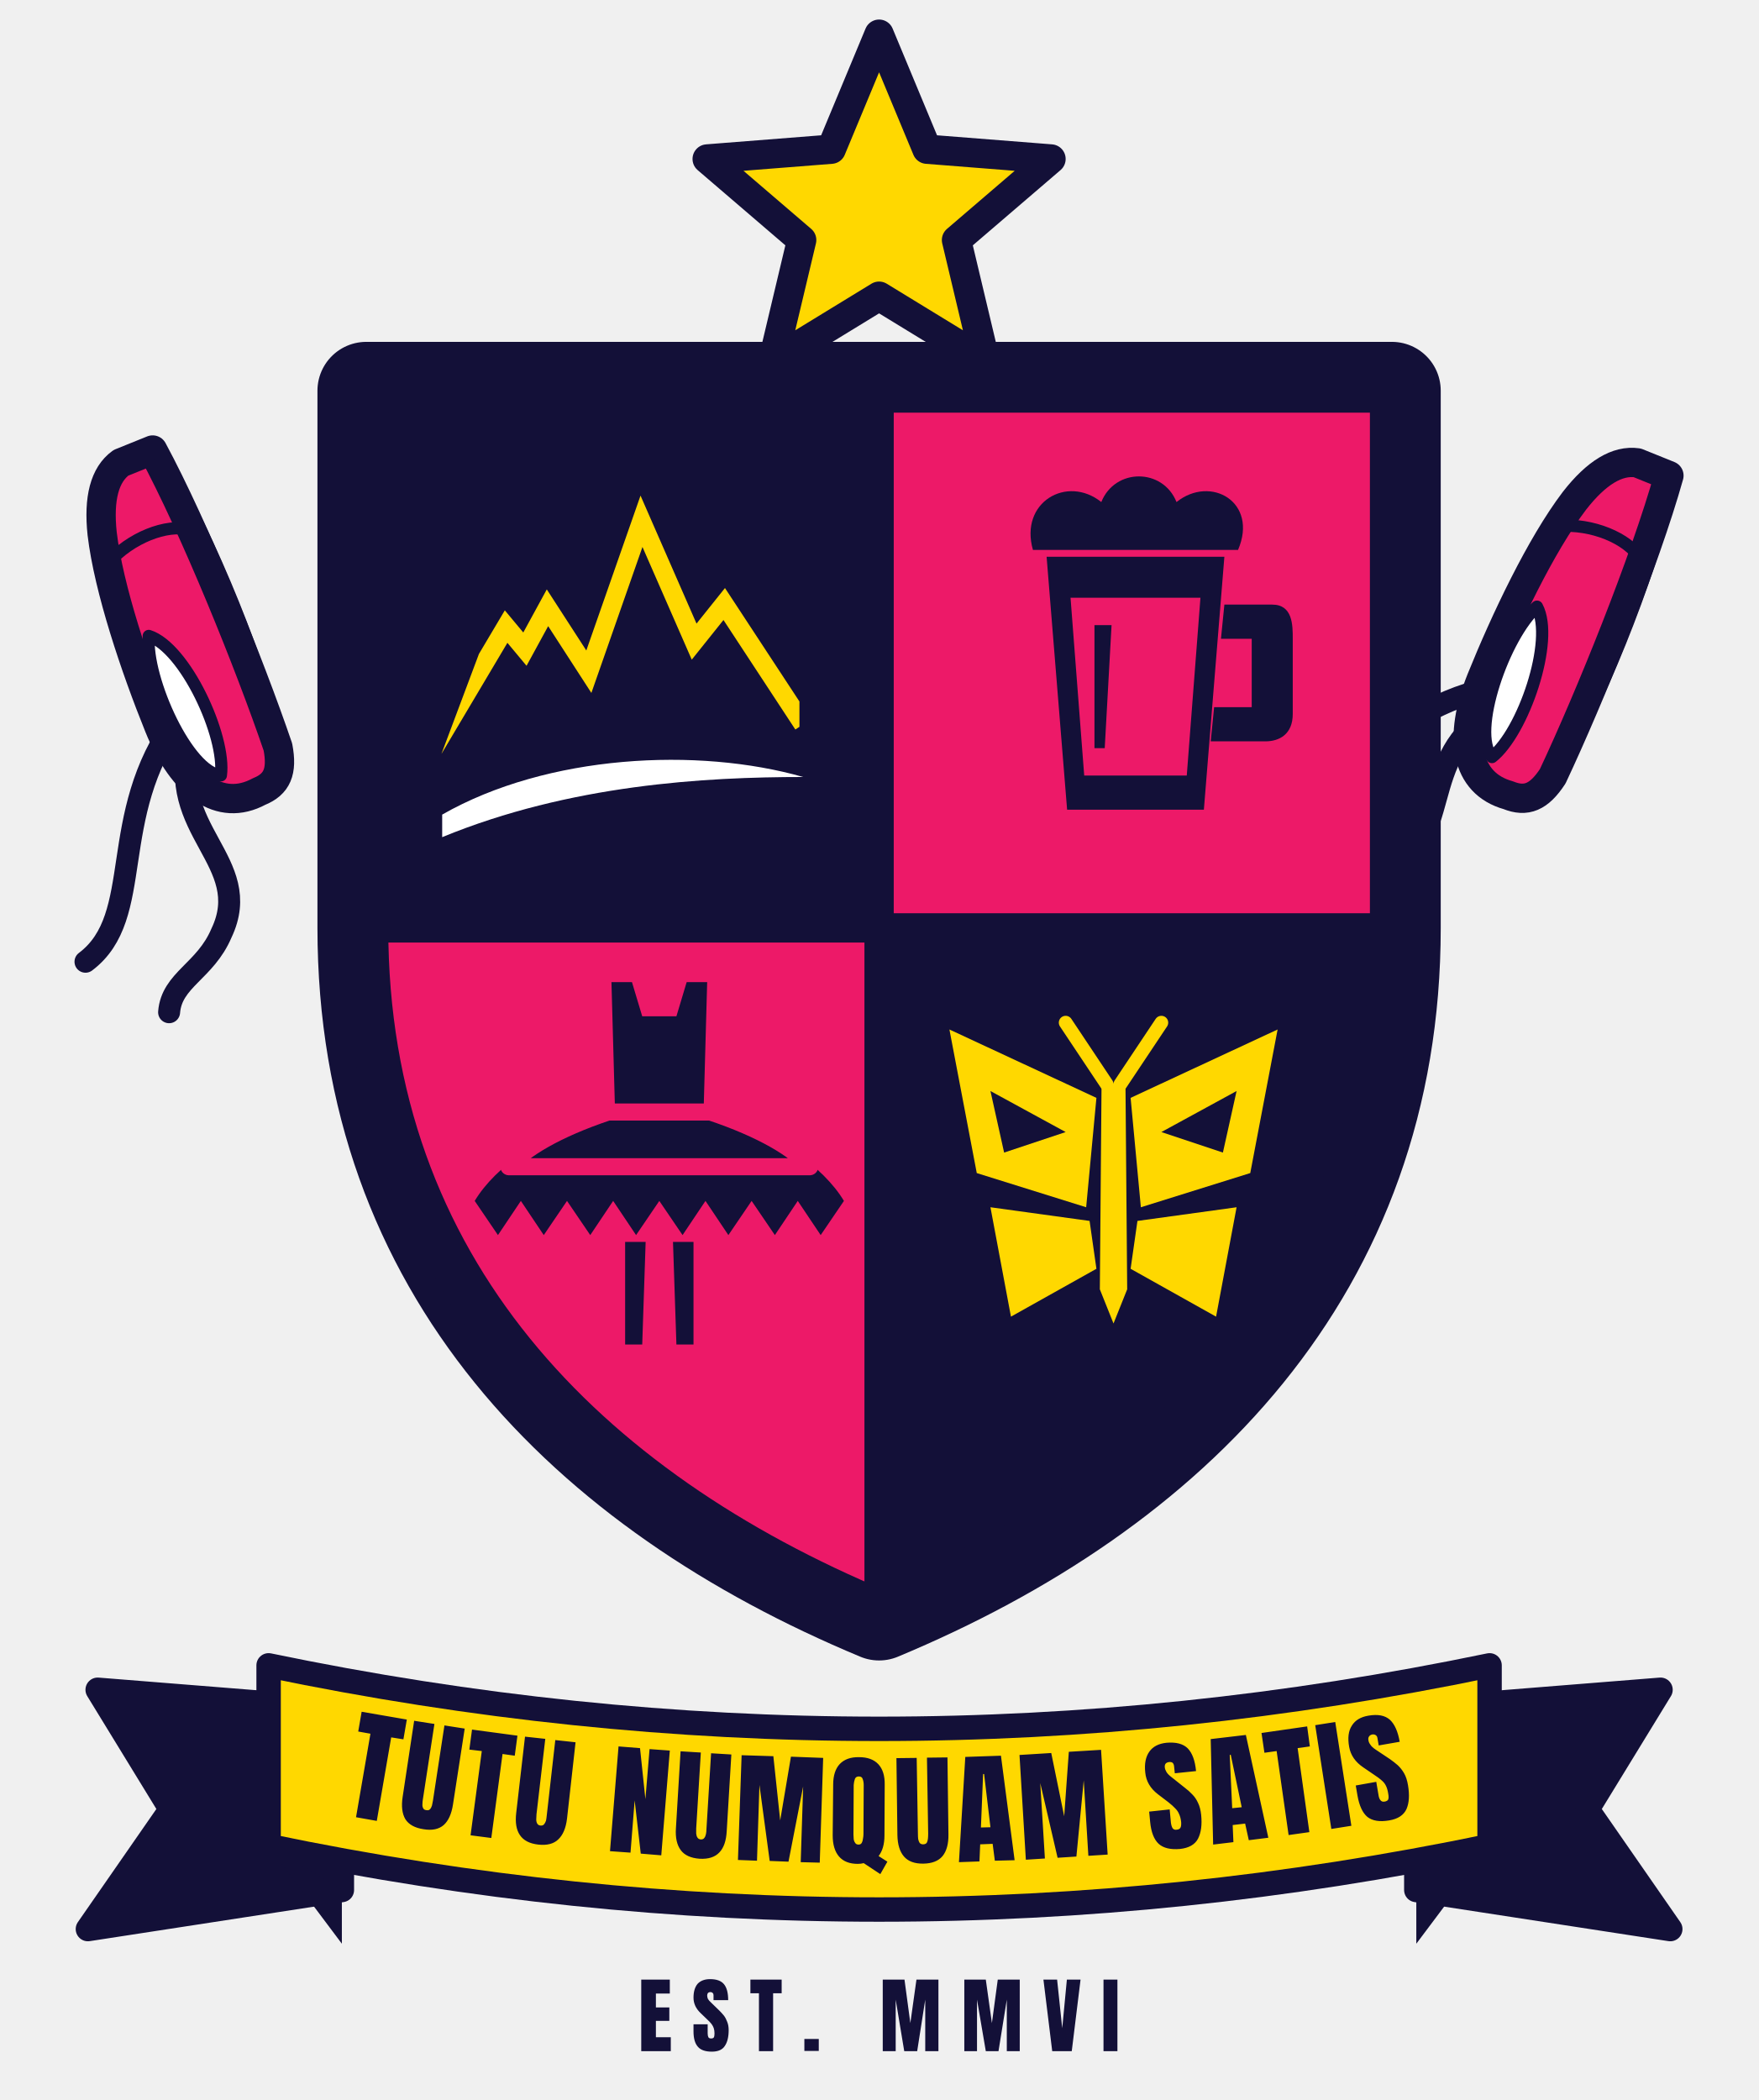
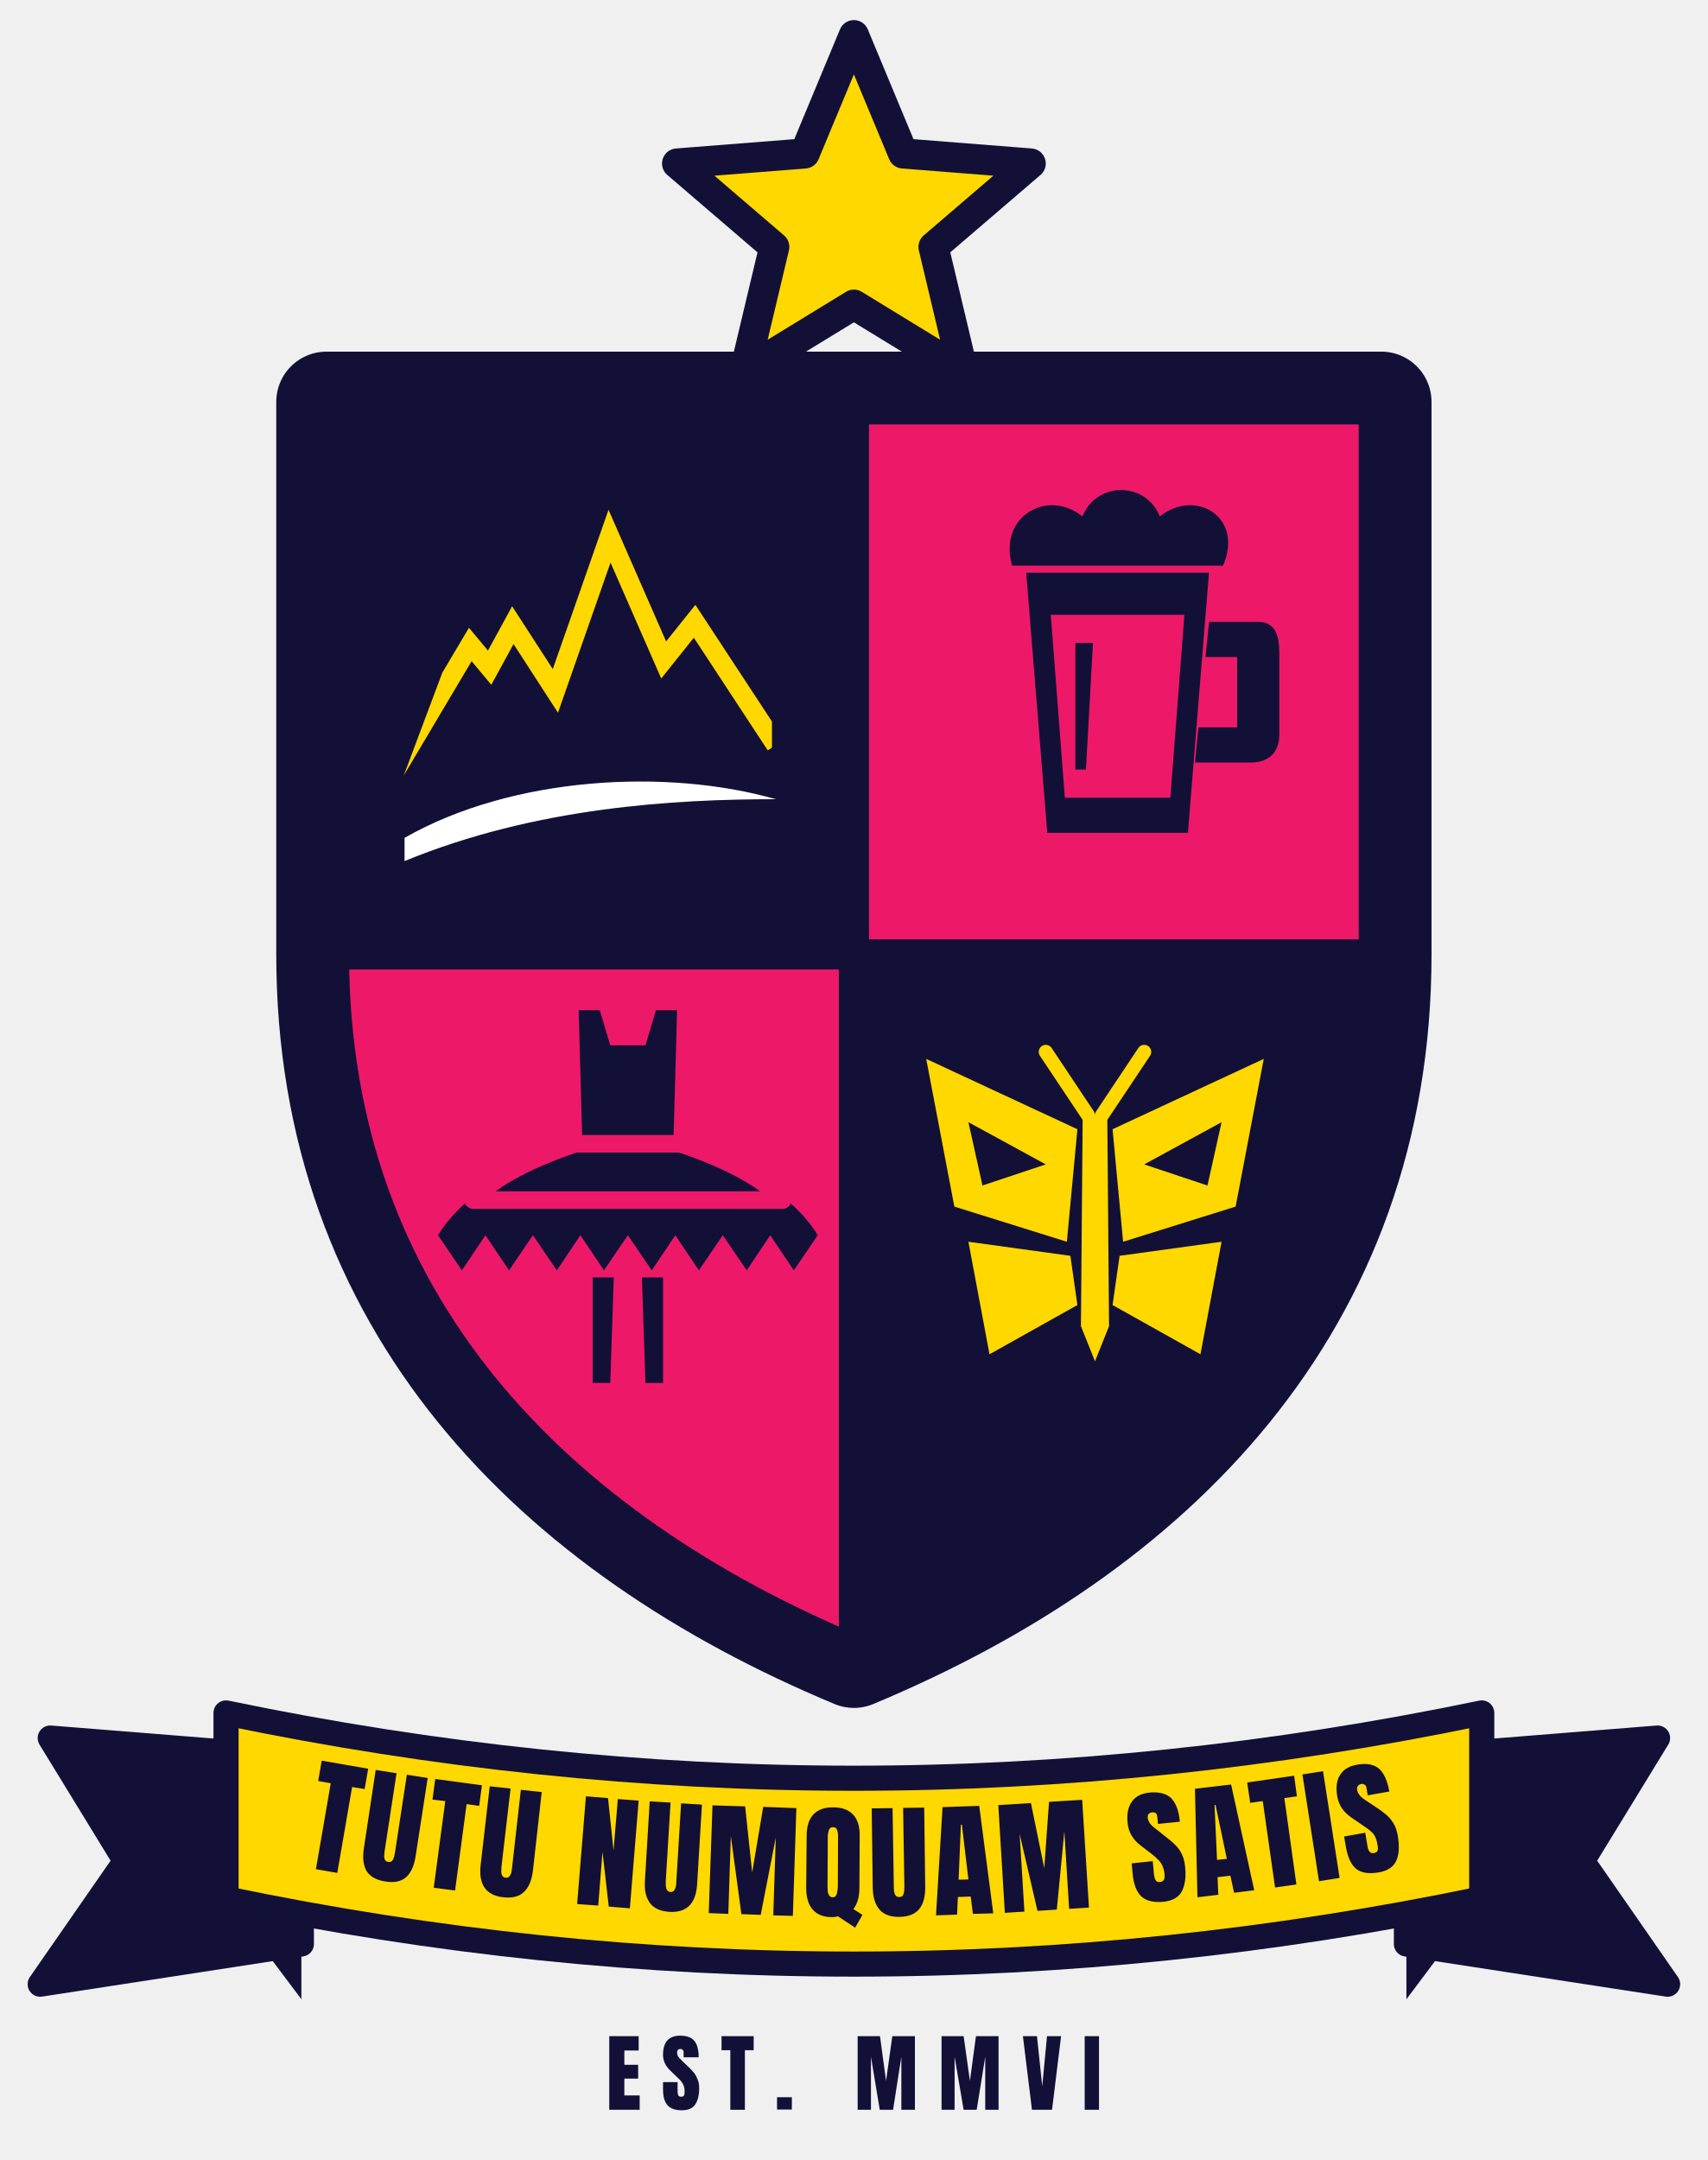
- <svg xmlns="http://www.w3.org/2000/svg" viewBox="40 40 720 860">
+ <svg xmlns="http://www.w3.org/2000/svg" viewBox="60 40 680 860">
  <style>.D{fill:#131038}.A{fill:#ed1968}.I1{fill:#ffd800}.I2{fill:#131038}.G{fill:#ffd800}.K{fill:#ffffff}.O{fill:#131038}.T{fill:#131038}.S{fill:#ed1968}.E{fill:#131038}.o{fill:none;stroke:#131038;stroke-linejoin:round;stroke-linecap:round}.I1s{stroke:#ffd800}.As{stroke:#ed1968}.Ds{stroke:#131038}</style>
  <defs>
    <clipPath id="s">
      <path d="M190 200 H610 V420 C610 560 520 650 400 700 C280 650 190 560 190 420 Z" />
    </clipPath>
  </defs>
-   <g transform="translate(118 300) rotate(-112)">
-     <path class="o" stroke-width="9" d="M-40 -16 C-70 -40 -96 -10 -118 -34 C-130 -46 -128 -60 -140 -66 M-30 -18 C-56 -60 -100 -60 -108 -90" />
-     <path class="S" d="M-70 2 C-72 -16 -56 -26 -30 -26 C-4 -26 30 -24 52 -18 C66 -14 74 -8 76 0 L76 14 C40 18 -20 18 -56 16 C-66 14 -70 10 -70 2 Z" />
-     <path class="o" stroke-width="12" d="M-70 2 C-72 -16 -56 -26 -30 -26 C-4 -26 30 -24 52 -18 C66 -14 74 -8 76 0 L76 14 C40 18 -20 18 -56 16 C-66 14 -70 10 -70 2 Z" />
-     <path class="K" d="M-58 -10 C-52 -22 -10 -24 6 -16 C-4 -4 -44 -2 -58 -10 Z" />
-     <path class="o" stroke-width="5" d="M-58 -10 C-52 -22 -10 -24 6 -16 C-4 -4 -44 -2 -58 -10 Z M76 0 L76 14 M40 -20 C46 -8 46 8 40 16" />
-     <path class="o" stroke-width="6" d="M-62 16 C-20 22 30 22 74 16" />
-   </g>
-   <g transform="translate(682 300) rotate(-68)">
-     <path class="o" stroke-width="9" d="M-40 -16 C-70 -40 -96 -10 -118 -34 C-130 -46 -128 -60 -140 -66 M-30 -18 C-56 -60 -100 -60 -108 -90" />
-     <path class="S" d="M-70 2 C-72 -16 -56 -26 -30 -26 C-4 -26 30 -24 52 -18 C66 -14 74 -8 76 0 L76 14 C40 18 -20 18 -56 16 C-66 14 -70 10 -70 2 Z" />
-     <path class="o" stroke-width="12" d="M-70 2 C-72 -16 -56 -26 -30 -26 C-4 -26 30 -24 52 -18 C66 -14 74 -8 76 0 L76 14 C40 18 -20 18 -56 16 C-66 14 -70 10 -70 2 Z" />
-     <path class="K" d="M-58 -10 C-52 -22 -10 -24 6 -16 C-4 -4 -44 -2 -58 -10 Z" />
-     <path class="o" stroke-width="5" d="M-58 -10 C-52 -22 -10 -24 6 -16 C-4 -4 -44 -2 -58 -10 Z M76 0 L76 14 M40 -20 C46 -8 46 8 40 16" />
-     <path class="o" stroke-width="6" d="M-62 16 C-20 22 30 22 74 16" />
-   </g>
  <path class="o" stroke-width="40" d="M190 200 H610 V420 C610 560 520 650 400 700 C280 650 190 560 190 420 Z" />
  <g clip-path="url(#s)">
    <rect class="D" x="190" y="200" width="210" height="220" />
    <rect class="A" x="400" y="200" width="210" height="220" />
    <rect class="A" x="190" y="420" width="210" height="290" />
    <rect class="D" x="400" y="420" width="210" height="290" />
    <defs>
      <clipPath id="sq0">
        <rect x="198" y="208" width="194" height="204" />
      </clipPath>
      <clipPath id="sq1">
        <rect x="408" y="208" width="194" height="204" />
      </clipPath>
      <clipPath id="sq2">
        <rect x="198" y="428" width="194" height="274" />
      </clipPath>
      <clipPath id="sq3">
        <rect x="408" y="428" width="194" height="274" />
      </clipPath>
    </defs>
    <g clip-path="url(#sq0)">
      <g transform="translate(295 312) scale(1.4)">
        <g transform="scale(1.1)">
          <g>
            <clipPath id="m1c">
              <path d="M-52 34 L-28 -30 V-60 H47 V60 H-52 Z" />
            </clipPath>
            <path clip-path="url(#m1c)" d="M-56 32 L-50 22 L-31 -10 L-26 -4 L-20 -15 L-9 2 L5 -38 L19 -6 L27 -16 L48 16" fill="none" class="I1s" stroke-width="5" stroke-linejoin="miter" stroke-miterlimit="10" />
            <path class="K" d="M-48 40 C-20 24 20 22 48 30 C22 30 -14 32 -48 46 Z" />
          </g>
        </g>
      </g>
    </g>
    <g clip-path="url(#sq1)">
      <g transform="translate(505 310) scale(1.4)">
        <g>
          <path class="I2" d="M-26 -30 L26 -30 L20 44 L-20 44 Z" />
          <path class="I2" d="M-30 -32 C-34 -46 -20 -54 -10 -46 C-6 -56 8 -56 12 -46 C22 -54 36 -46 30 -32 Z" />
          <path class="A" d="M-19 -18 L19 -18 L15 34 L-15 34 Z" />
          <path class="I2" d="M-12 -10 L-7 -10 L-9 26 L-12 26 Z" />
          <path class="I2" d="M26 -16 L40 -16 C46 -16 46 -10 46 -6 L46 16 C46 22 42 24 38 24 L22 24 L23 14 L34 14 L34 -6 L25 -6 Z" />
        </g>
      </g>
    </g>
    <g clip-path="url(#sq2)">
      <g transform="translate(310 515) scale(1.4)">
        <g>
          <path class="I2" d="M-14 -52 L-8 -52 L-5 -42 L5 -42 L8 -52 L14 -52 L13 -16 L-13 -16 Z" />
          <path class="I2" d="M-15 -14 L15 -14 C34 -8 48 2 54 12 L54 12 L47.2 22 L40.5 12 L33.8 22 L27 12 L20.2 22 L13.5 12 L6.8 22 L0 12 L-6.8 22 L-13.5 12 L-20.2 22 L-27 12 L-33.8 22 L-40.5 12 L-47.2 22 L-54 12 C-48 2 -34 -8 -15 -14 Z" />
          <path fill="none" class="As" stroke-width="5" stroke-linejoin="round" d="M-15 -14 L15 -14 C30 -9 40 -3 44 2 L-44 2 C-40 -3 -30 -9 -15 -14" />
          <path class="I2" d="M-10 24 L-4 24 L-5 54 L-10 54 Z M4 24 L10 24 L10 54 L5 54 Z" />
        </g>
      </g>
    </g>
    <g clip-path="url(#sq3)">
      <g transform="translate(496 526) scale(1.4)">
        <g>
          <path class="I1" d="M-5 -26 L-48 -46 L-40 -4 L-8 6 Z M5 -26 L48 -46 L40 -4 L8 6 Z M-7 10 L-36 6 L-30 38 L-5 24 Z M7 10 L36 6 L30 38 L5 24 Z M-3.5 -30 L3.5 -30 L4 30 L0 40 L-4 30 Z" />
          <path class="D" d="M-14 -16 L-36 -28 L-32 -10 Z M14 -16 L36 -28 L32 -10 Z" />
          <path d="M-2 -30 L-14 -48 M2 -30 L14 -48" fill="none" stroke-width="4" stroke-linecap="round" class="I1s" />
        </g>
      </g>
    </g>
  </g>
  <path class="o" stroke-width="12" d="M400 200 V700 M190 420 H610" />
  <path class="o" stroke-width="18" d="M190 200 H610 V420 C610 560 520 650 400 700 C280 650 190 560 190 420 Z" />
  <path class="G" d="M400 54 L419.6 101.1 L470.4 105.1 L431.7 138.3 L443.5 187.9 L400 161.3 L356.5 187.9 L368.3 138.3 L329.6 105.1 L380.4 101.1 Z" />
  <path class="o" stroke-width="12" d="M400 54 L419.6 101.1 L470.4 105.1 L431.7 138.3 L443.5 187.9 L400 161.3 L356.5 187.9 L368.3 138.3 L329.6 105.1 L380.4 101.1 Z" />
  <path class="o" stroke-width="10" d="M330 186 H470" />
  <path class="D" d="M180 740 L80 732 L110 781 L76 830 L180 814 Z M620 740 L720 732 L690 781 L724 830 L620 814 Z" />
  <path class="o" stroke-width="10" d="M180 740 L80 732 L110 781 L76 830 L180 814 Z M620 740 L720 732 L690 781 L724 830 L620 814 Z" />
  <path class="D" d="M180 814 L150 796 L180 836 Z M620 814 L650 796 L620 836 Z" />
  <path class="G" d="M150 722 Q400 774 650 722 L650 796 Q400 848 150 796 Z" />
  <path class="o" stroke-width="10" d="M150 722 Q400 774 650 722 L650 796 Q400 848 150 796 Z" />
  <path class="T" d="M185.8 784.2 191.7 750 186.7 749.1 188.1 741 206.6 744.2 205.2 752.3 200.2 751.5 194.3 785.7Z M213.4 789.1Q208.1 788.3 206 785Q204 781.6 204.9 775.8L209.6 744.7L217.9 746L213.2 776.7Q213 777.8 213 778.8Q212.9 779.8 213.3 780.5Q213.6 781.2 214.6 781.3Q215.6 781.5 216.1 780.9Q216.6 780.4 216.9 779.4Q217.1 778.4 217.3 777.4L222 746.6L230.3 747.9L225.5 779Q224.6 784.8 221.7 787.4Q218.7 790 213.4 789.1Z M232.7 791.6 237.3 757.1 232.2 756.5 233.3 748.3 251.9 750.8 250.8 759 245.8 758.3 241.2 792.7Z M260.4 795.4Q255.1 794.8 252.9 791.5Q250.7 788.3 251.4 782.4L255 751.2L263.3 752.1L259.7 783Q259.6 784.1 259.6 785.1Q259.6 786.1 260 786.8Q260.4 787.5 261.3 787.6Q262.3 787.7 262.8 787.1Q263.3 786.5 263.6 785.6Q263.8 784.6 263.9 783.5L267.4 752.6L275.7 753.5L272.2 784.8Q271.5 790.6 268.6 793.3Q265.8 796 260.4 795.4Z  M289.8 798.1 293.3 755.2 302.1 755.9 304.3 776.8 306 756.3 314.3 756.9 310.8 799.8 302.4 799.1 299.9 777.3 298.2 798.7Z M326.5 801.2Q321.1 800.8 318.8 797.7Q316.4 794.5 316.8 788.7L318.7 757.2L327 757.7L325.1 788.8Q325.1 789.9 325.1 790.9Q325.2 791.9 325.6 792.5Q326 793.2 327 793.3Q328 793.3 328.4 792.7Q328.9 792.1 329.1 791.1Q329.3 790.1 329.3 789.1L331.2 758L339.5 758.5L337.6 789.9Q337.3 795.8 334.6 798.6Q331.9 801.5 326.5 801.2Z M342.2 801.7 343.7 758.8 356.7 759.2 359.5 785.5 363.9 759.4 377.1 759.9 375.7 802.8 367.9 802.6 368.9 771.6 362.9 802.4 355.2 802.1 351 771 350 802Z M400.5 807.5 393.7 803Q392.5 803.3 391.3 803.3Q386.2 803.3 383.6 800.3Q381 797.3 381 791.6L381.2 770.8Q381.2 765.3 383.9 762.4Q386.7 759.5 391.8 759.6Q397 759.6 399.7 762.5Q402.4 765.4 402.3 770.9L402.2 791.7Q402.2 797 399.8 800.1L403.4 802.4ZM391.6 795.4Q392.5 795.4 392.9 794.7Q393.3 794 393.4 793Q393.6 792 393.6 791.1L393.7 771Q393.7 769.7 393.3 768.6Q393 767.5 391.7 767.5Q390.5 767.5 390.1 768.5Q389.7 769.6 389.6 771L389.5 791.3Q389.5 792.1 389.6 793.1Q389.7 794 390.2 794.7Q390.6 795.4 391.6 795.4Z M418.2 803.2Q412.8 803.3 410.2 800.3Q407.6 797.3 407.5 791.5L407.1 760L415.4 759.9L415.9 791Q415.9 792.1 416 793.1Q416.2 794.1 416.6 794.7Q417.1 795.3 418 795.3Q419 795.3 419.5 794.7Q419.9 794 420 793Q420.1 792 420.1 790.9L419.6 759.8L428 759.7L428.4 791.2Q428.5 797 426 800.1Q423.5 803.1 418.2 803.2Z M432.7 802.6 435.3 759.5 449.9 759 455.5 801.8 447.4 802 446.5 795.1 441.4 795.3 441.1 802.3ZM441.7 788.4 445.6 788.3 443 766.5 442.6 766.5Z M460.1 801.6 457.5 758.7 470.5 757.9 475.8 783.8 477.7 757.4 490.9 756.6 493.6 799.5 485.7 800 483.8 769.1 480.8 800.3 473.1 800.8 466 770.2 467.9 801.1Z  M523.2 797.2Q517.4 797.7 514.5 795.1Q511.6 792.4 511 786.1L510.6 781.9L519 781L519.5 786.4Q519.7 787.9 520.2 788.7Q520.8 789.5 521.9 789.3Q523 789.2 523.4 788.5Q523.8 787.8 523.7 786.2Q523.5 784.3 522.9 783Q522.4 781.7 521.3 780.6Q520.3 779.5 518.4 778L514.2 774.8Q509.5 771.2 509 765.9Q508.4 760.5 510.7 757.3Q512.9 754.2 517.7 753.7Q523.6 753.2 526.4 756Q529.2 758.9 529.8 765.3L521.1 766.2L520.8 763.3Q520.7 762.4 520.2 761.9Q519.6 761.5 518.8 761.6Q517.8 761.7 517.3 762.3Q516.9 762.9 517 763.8Q517.1 764.7 517.7 765.7Q518.3 766.7 519.9 767.9L525.3 772.2Q526.9 773.4 528.3 774.9Q529.7 776.3 530.6 778.3Q531.6 780.3 531.9 783.3Q532.5 789.3 530.6 793Q528.7 796.6 523.2 797.2Z M536.8 795.4 535.8 752.2 550.2 750.5 559.4 792.6 551.4 793.6 549.9 786.8 544.8 787.4 545.1 794.4ZM544.6 780.5 548.5 780.1 544 758.6 543.6 758.7Z M567.7 791.5 562.8 757.1 557.8 757.8 556.6 749.7 575.3 747 576.4 755.2 571.4 755.9 576.2 790.3Z M585.2 789 578.6 746.5 586.8 745.2 593.4 787.7Z M608.9 785.5Q603.1 786.5 600 784.1Q597 781.6 595.9 775.3L595.2 771.2L603.6 769.7L604.5 775Q604.7 776.5 605.3 777.2Q605.9 778 607 777.8Q608.2 777.6 608.5 776.9Q608.8 776.1 608.5 774.6Q608.2 772.6 607.6 771.4Q607 770.1 605.8 769.1Q604.7 768.1 602.7 766.8L598.3 763.8Q593.4 760.5 592.5 755.4Q591.5 749.9 593.6 746.7Q595.6 743.4 600.4 742.6Q606.2 741.6 609.2 744.3Q612.1 747 613.2 753.3L604.6 754.8L604.1 751.9Q604 751 603.4 750.6Q602.8 750.2 602 750.3Q601 750.5 600.6 751.2Q600.2 751.8 600.4 752.7Q600.5 753.6 601.2 754.5Q601.8 755.5 603.5 756.6L609.2 760.4Q610.9 761.6 612.4 762.9Q613.9 764.3 615 766.2Q616.1 768.1 616.6 771.1Q617.6 777.1 616 780.8Q614.3 784.6 608.9 785.5Z" />
  <path class="E" d="M302.6 880V850.7H314.3V856.4H308.6V862.1H314.1V867.6H308.6V874.3H314.7V880Z M331.5 880.2Q327.5 880.2 325.8 878.2Q324 876.2 324 871.9V869H329.8V872.7Q329.8 873.7 330.1 874.3Q330.4 874.8 331.2 874.8Q332 874.8 332.3 874.4Q332.6 873.9 332.6 872.8Q332.6 871.5 332.3 870.6Q332 869.7 331.4 868.9Q330.7 868 329.6 867L327 864.5Q324 861.7 324 858.1Q324 854.4 325.7 852.4Q327.5 850.5 330.8 850.5Q334.8 850.5 336.5 852.6Q338.2 854.7 338.2 859.1H332.2V857.1Q332.2 856.5 331.9 856.2Q331.5 855.8 331 855.8Q330.3 855.8 329.9 856.2Q329.6 856.6 329.6 857.2Q329.6 857.9 329.9 858.6Q330.3 859.3 331.3 860.2L334.6 863.4Q335.6 864.4 336.5 865.5Q337.3 866.6 337.8 868Q338.4 869.4 338.4 871.4Q338.4 875.6 336.8 877.9Q335.3 880.2 331.5 880.2Z M350.8 880V856.3H347.3V850.7H360.1V856.3H356.6V880Z M369.4 879.9V875H375.3V879.9Z  M401.5 880V850.7H410.4L412.8 868.5L415.3 850.7H424.3V880H418.9V858.9L415.6 880H410.3L406.8 858.9V880Z M434.9 880V850.7H443.7L446.2 868.5L448.6 850.7H457.6V880H452.3V858.9L448.9 880H443.7L440.1 858.9V880Z M470.9 880 467.3 850.7H472.9L475 870.6L476.9 850.7H482.5L478.9 880Z M491.9 880V850.7H497.6V880Z" />
</svg>
